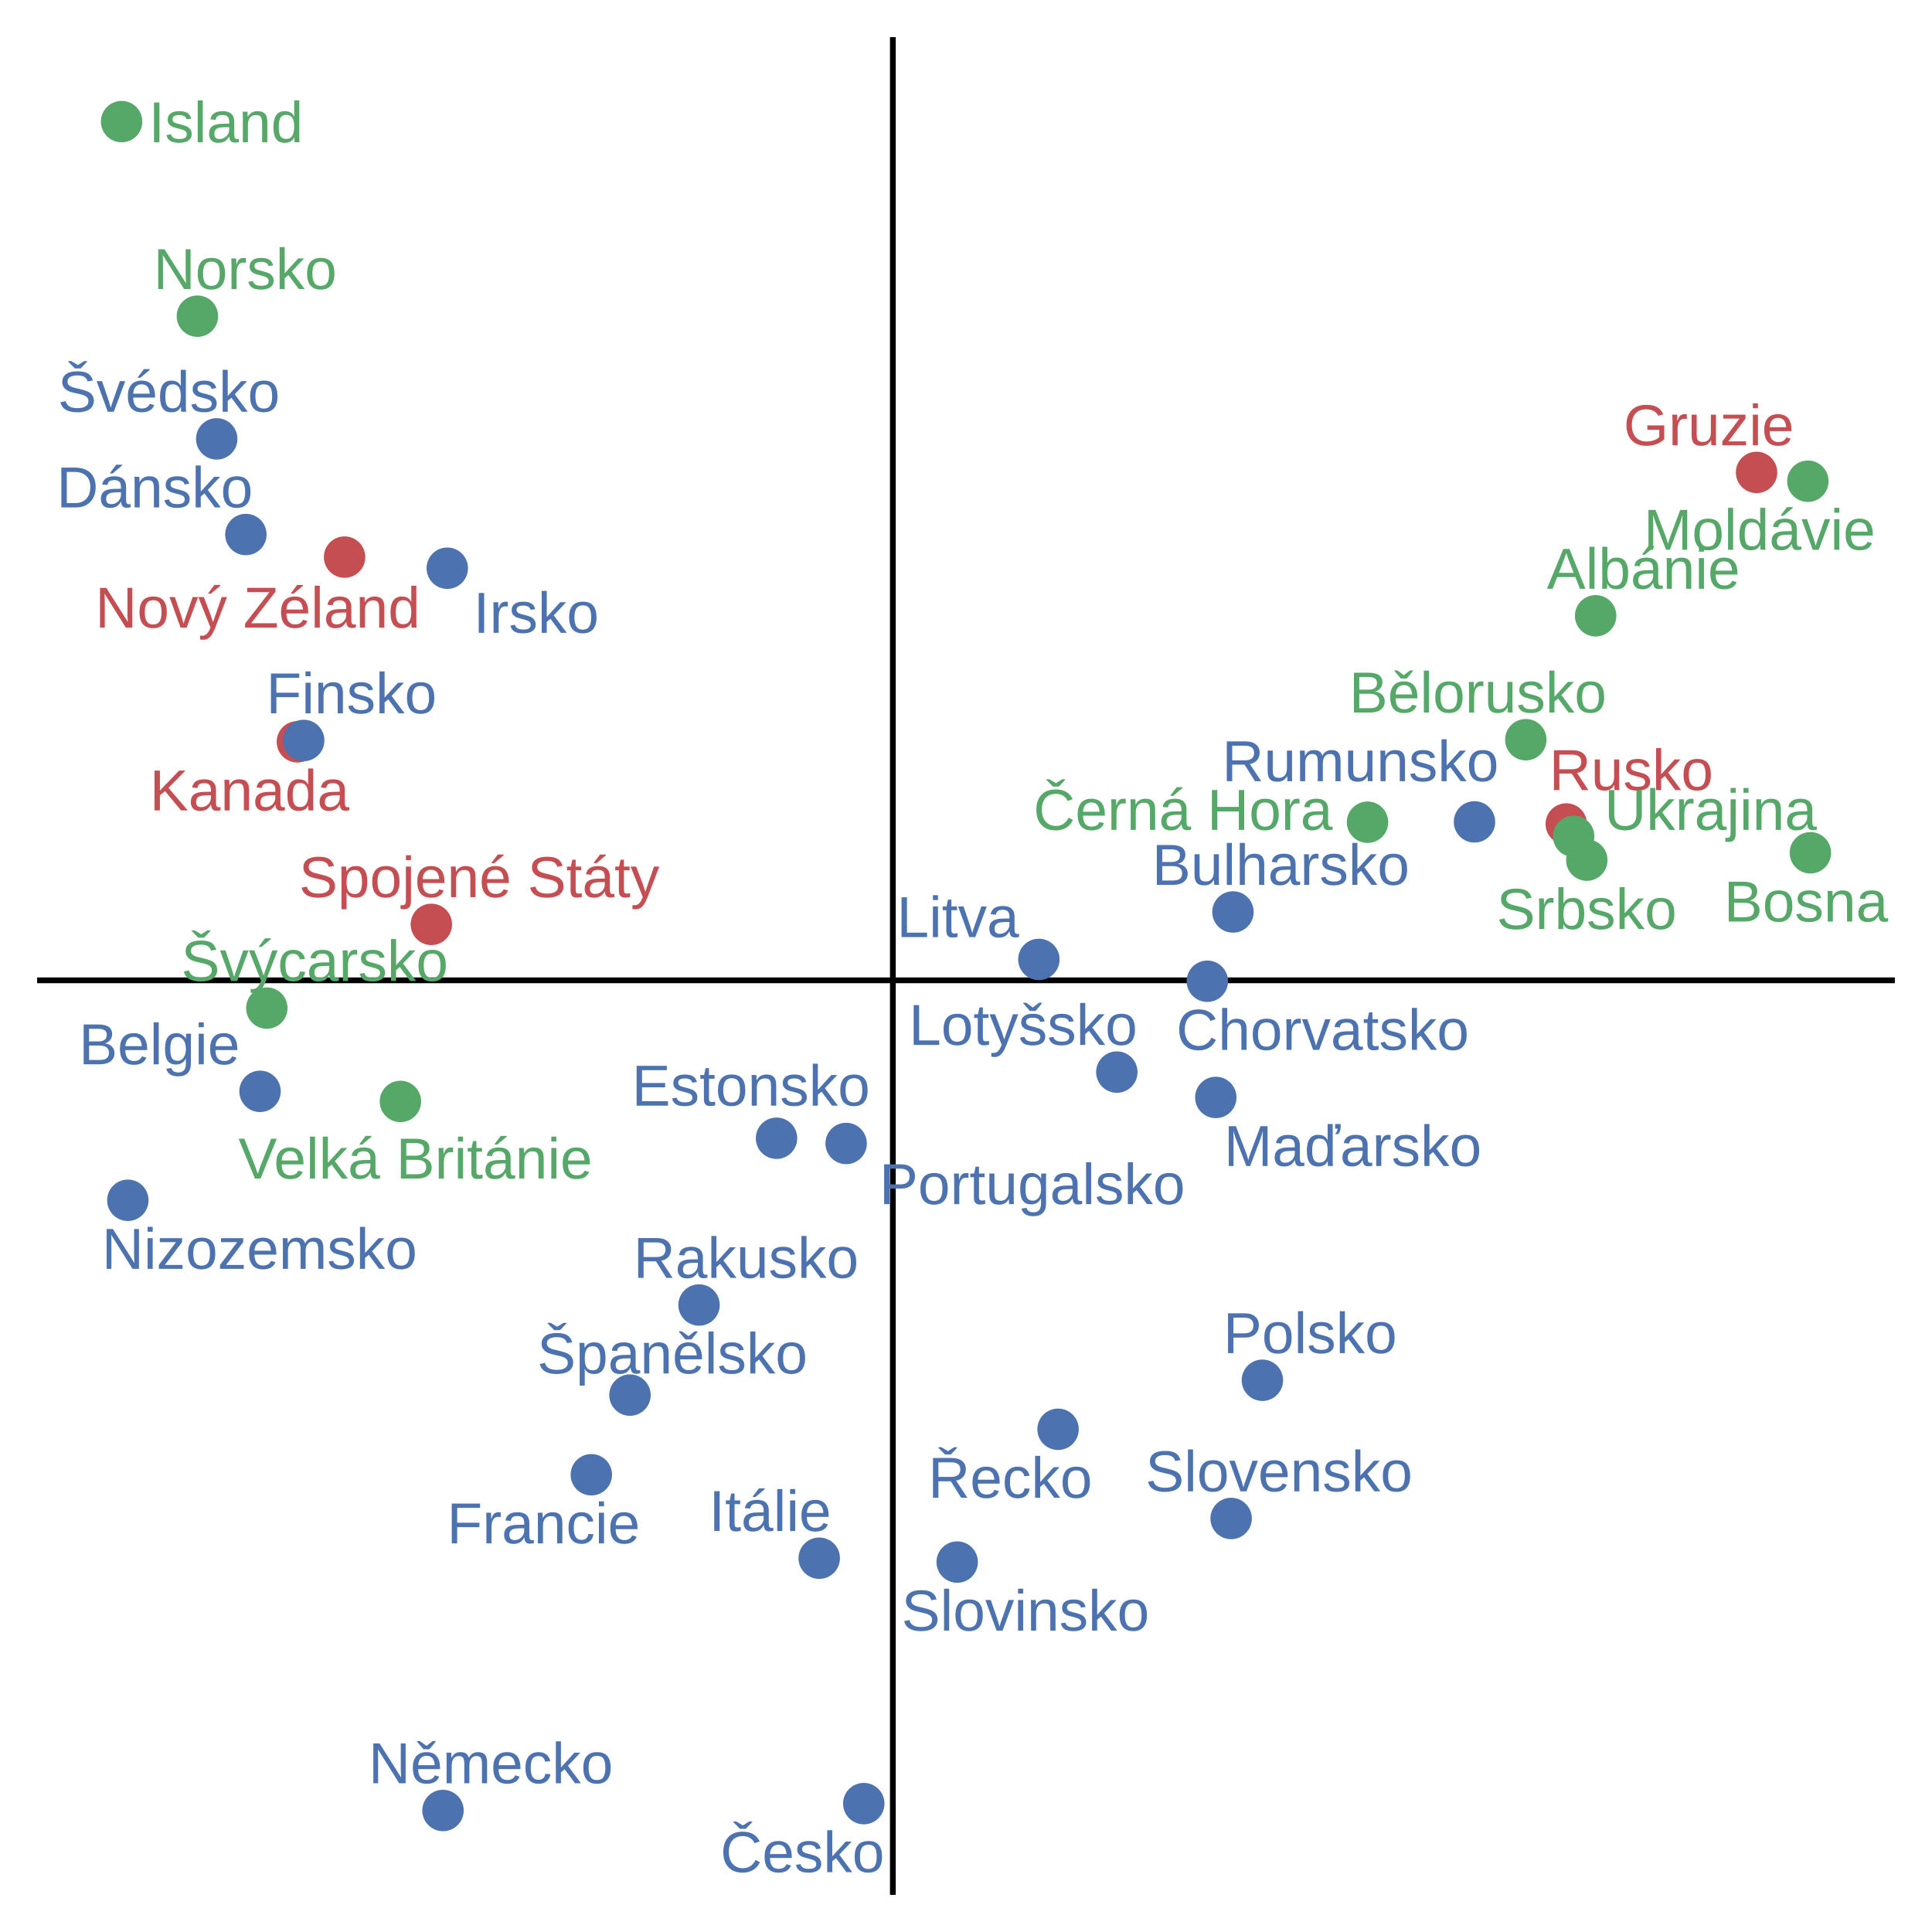
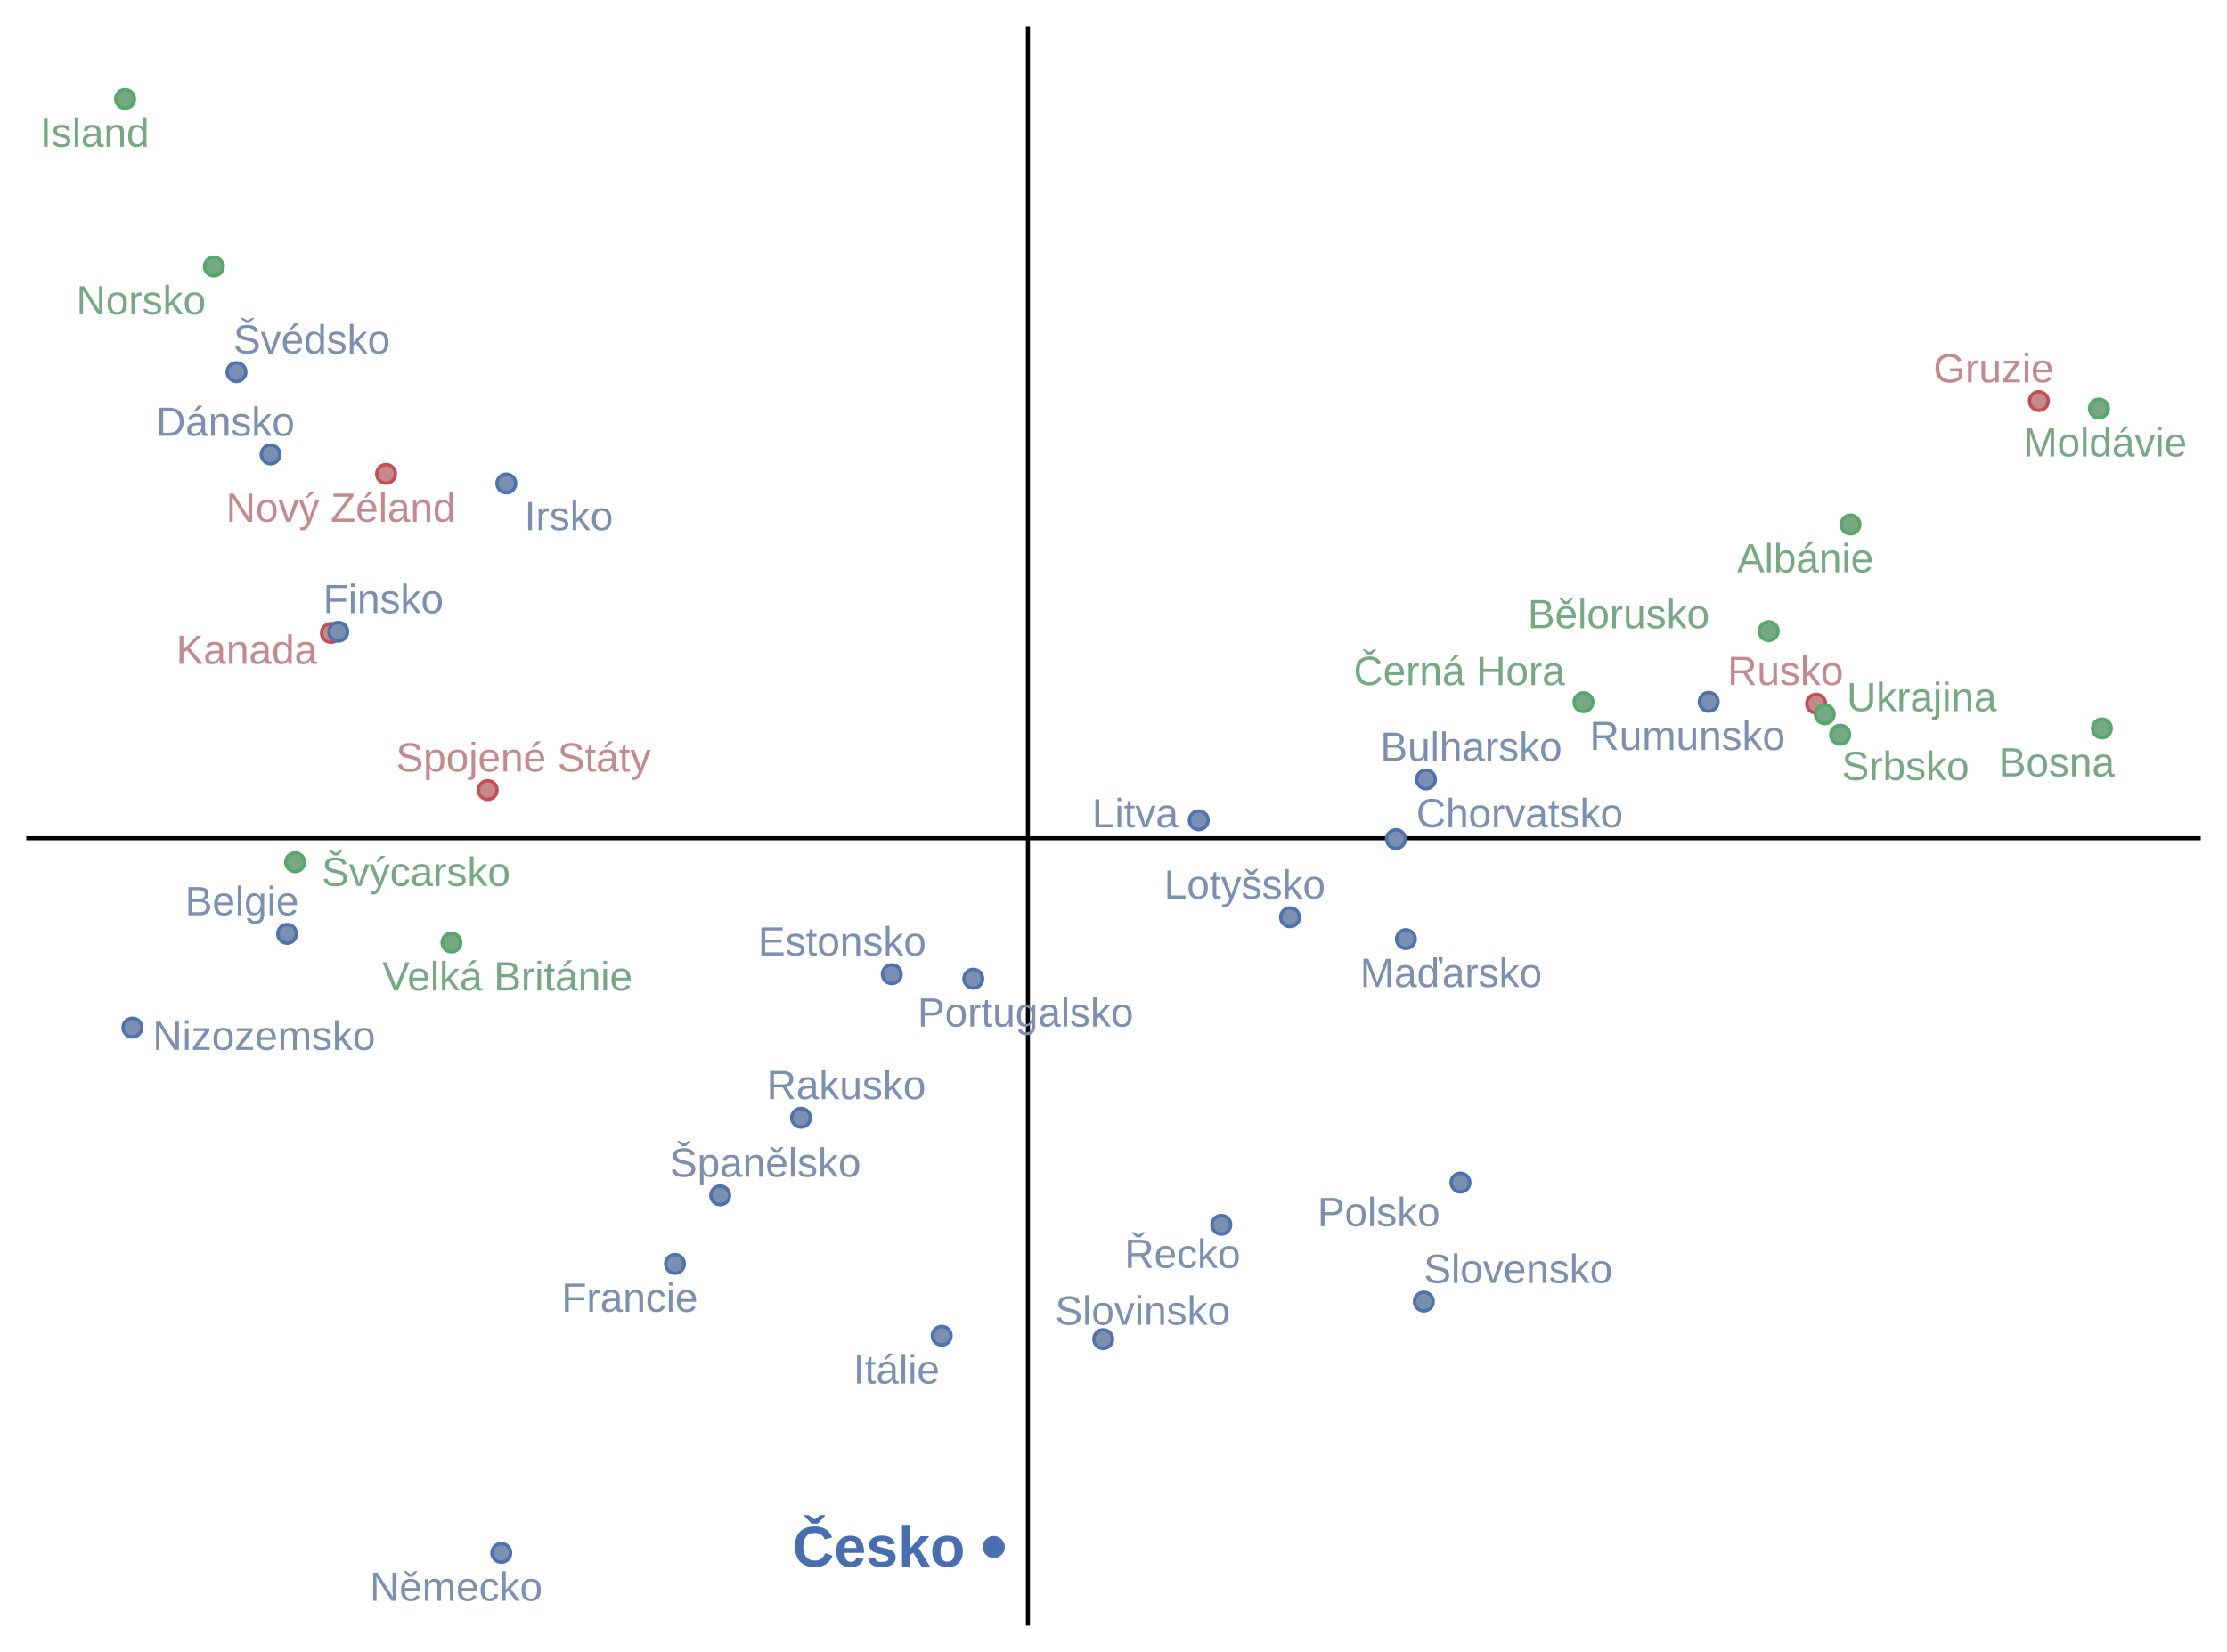
- <svg xmlns="http://www.w3.org/2000/svg" id="Vrstva_1" version="1.1" viewBox="0 0 285 285">
+ <svg xmlns="http://www.w3.org/2000/svg" id="Vrstva_1" version="1.1" viewBox="0 0 465 345">
  <defs>
    <style>
      .st0, .st1 {
        fill: none;
      }

-       .st2, .st3, .st4 {
+       .st2, .st3, .st4, .st5 {
+         isolation: isolate;
+       }
+ 
+       .st2, .st3, .st5 {
        font-family: ArialMT, Arial;
        font-size: 8.54px;
-         isolation: isolate;
-       }
- 
-       .st2, .st5 {
-         fill: #c44e52;
-       }
- 
-       .st6 {
-         stroke: #55a868;
-       }
- 
-       .st6, .st1, .st5, .st7 {
+       }
+ 
+       .st2, .st6 {
+         fill: #76a881;
+       }
+ 
+       .st7, .st1, .st8, .st6, .st9 {
        stroke-linejoin: round;
      }

-       .st6, .st3 {
-         fill: #55a868;
-       }
- 
-       .st6, .st5, .st7 {
+       .st7, .st8, .st6, .st9 {
        stroke-linecap: round;
        stroke-width: .71px;
+       }
+ 
+       .st7, .st5 {
+         fill: #7b8fb0;
+       }
+ 
+       .st7, .st9 {
+         stroke: #4c72b0;
      }

      .st1 {
        stroke: #000;
        stroke-width: .85px;
      }

+       .st10 {
+         clip-path: url(#clippath-1);
+       }
+ 
+       .st11 {
+         fill: #fff;
+       }
+ 
+       .st3, .st8 {
+         fill: #c4898b;
+       }
+ 
      .st8 {
-         clip-path: url(#clippath-1);
-       }
- 
-       .st9 {
-         fill: #fff;
-       }
- 
-       .st5 {
        stroke: #c44e52;
      }

-       .st4, .st7 {
-         fill: #4c72b0;
-       }
- 
-       .st7 {
-         stroke: #4c72b0;
-       }
- 
-       .st10 {
+       .st4 {
+         font-family: Arial-BoldMT, Arial;
+         font-size: 12px;
+         font-weight: 700;
+       }
+ 
+       .st4, .st9 {
+         fill: #466eb0;
+       }
+ 
+       .st12 {
        clip-path: url(#clippath);
+       }
+ 
+       .st6 {
+         stroke: #55a868;
      }
    </style>
    <clipPath id="clippath">
-       <rect class="st0" y="0" width="285" height="285" />
+       <rect class="st0" y="0" width="465" height="345" />
    </clipPath>
    <clipPath id="clippath-1">
-       <rect class="st0" x="5.48" y="5.48" width="274.04" height="274.04" />
+       <rect class="st0" x="5.48" y="5.48" width="454.04" height="334.04" />
    </clipPath>
  </defs>
-   <rect class="st9" y="0" width="285" height="285" />
+   <rect class="st11" y="0" width="465" height="345" />
+   <g class="st12">
+     <rect class="st11" y="0" width="465" height="345" />
+   </g>
  <g class="st10">
-     <rect class="st9" y="0" width="285" height="285" />
-   </g>
-   <g class="st8">
    <g>
-       <line class="st1" x1="131.71" y1="279.52" x2="131.71" y2="5.48" />
-       <line class="st1" x1="5.48" y1="144.61" x2="279.52" y2="144.61" />
-       <circle class="st6" cx="235.38" cy="90.84" r="2.7" />
-       <circle class="st7" cx="103.12" cy="192.51" r="2.7" />
-       <circle class="st6" cx="225.08" cy="109.12" r="2.7" />
-       <circle class="st7" cx="38.36" cy="160.99" r="2.7" />
-       <circle class="st6" cx="267.06" cy="125.8" r="2.7" />
-       <circle class="st7" cx="181.88" cy="134.53" r="2.7" />
-       <circle class="st5" cx="43.87" cy="109.43" r="2.7" />
-       <circle class="st7" cx="178.1" cy="144.75" r="2.7" />
-       <circle class="st7" cx="127.42" cy="266.06" r="2.7" />
-       <circle class="st7" cx="36.27" cy="78.85" r="2.7" />
-       <circle class="st7" cx="114.55" cy="167.91" r="2.7" />
-       <circle class="st7" cx="44.8" cy="109.23" r="2.7" />
-       <circle class="st7" cx="87.23" cy="217.55" r="2.7" />
-       <circle class="st5" cx="259.12" cy="69.69" r="2.7" />
-       <circle class="st7" cx="65.35" cy="267.06" r="2.7" transform="translate(-203.74 323.49) rotate(-88.09)" />
-       <circle class="st7" cx="156.08" cy="210.84" r="2.7" />
-       <circle class="st7" cx="179.35" cy="161.89" r="2.7" />
-       <circle class="st6" cx="17.94" cy="17.94" r="2.7" />
-       <circle class="st7" cx="65.98" cy="83.82" r="2.7" />
-       <circle class="st7" cx="120.85" cy="229.86" r="2.7" />
-       <circle class="st7" cx="164.75" cy="158.15" r="2.7" />
-       <circle class="st7" cx="153.25" cy="141.53" r="2.7" />
-       <circle class="st6" cx="266.69" cy="70.99" r="2.7" />
-       <circle class="st6" cx="201.73" cy="121.29" r="2.7" />
-       <circle class="st7" cx="18.86" cy="177.06" r="2.7" />
-       <circle class="st5" cx="50.83" cy="82.18" r="2.7" />
-       <circle class="st6" cx="29.12" cy="46.64" r="2.7" />
-       <circle class="st7" cx="186.22" cy="203.61" r="2.7" />
-       <circle class="st7" cx="124.82" cy="168.68" r="2.7" />
-       <circle class="st7" cx="217.51" cy="121.24" r="2.7" />
-       <circle class="st5" cx="231.05" cy="121.55" r="2.7" />
-       <circle class="st6" cx="232.14" cy="123.37" r="2.7" />
-       <circle class="st7" cx="181.61" cy="224" r="2.7" />
-       <circle class="st7" cx="141.2" cy="230.43" r="2.7" />
-       <circle class="st7" cx="92.93" cy="205.8" r="2.7" />
-       <circle class="st7" cx="31.97" cy="64.74" r="2.7" />
-       <circle class="st6" cx="39.36" cy="148.71" r="2.7" />
-       <circle class="st6" cx="234.08" cy="126.88" r="2.7" />
-       <circle class="st6" cx="59.07" cy="162.48" r="2.7" />
-       <circle class="st5" cx="63.63" cy="136.36" r="2.7" />
-       <text class="st3" transform="translate(228.19 86.85)">
+       <line class="st1" x1="214.63" y1="339.52" x2="214.63" y2="5.48" />
+       <line class="st1" x1="5.48" y1="175.07" x2="459.52" y2="175.07" />
+       <circle class="st6" cx="386.38" cy="109.54" r="1.95" />
+       <circle class="st7" cx="167.26" cy="233.46" r="1.95" />
+       <circle class="st6" cx="369.31" cy="131.81" r="1.95" />
+       <circle class="st7" cx="59.95" cy="195.04" r="1.95" />
+       <circle class="st6" cx="438.88" cy="152.14" r="1.95" />
+       <circle class="st7" cx="297.75" cy="162.79" r="1.95" />
+       <circle class="st8" cx="69.09" cy="132.19" r="1.95" />
+       <circle class="st7" cx="291.48" cy="175.25" r="1.95" />
+       <circle class="st9" cx="207.51" cy="323.11" r="1.95" />
+       <circle class="st7" cx="56.5" cy="94.91" r="1.95" />
+       <circle class="st7" cx="186.2" cy="203.47" r="1.95" />
+       <circle class="st7" cx="70.62" cy="131.94" r="1.95" />
+       <circle class="st7" cx="140.93" cy="263.98" r="1.95" />
+       <circle class="st8" cx="425.72" cy="83.75" r="1.95" />
+       <circle class="st7" cx="104.67" cy="324.34" r="1.95" />
+       <circle class="st7" cx="255.01" cy="255.8" r="1.95" />
+       <circle class="st7" cx="293.55" cy="196.14" r="1.95" />
+       <circle class="st6" cx="26.12" cy="20.66" r="1.95" />
+       <circle class="st7" cx="105.72" cy="100.97" r="1.95" />
+       <circle class="st7" cx="196.63" cy="278.98" r="1.95" />
+       <circle class="st7" cx="269.36" cy="191.57" r="1.95" />
+       <circle class="st7" cx="250.3" cy="171.32" r="1.95" />
+       <circle class="st6" cx="438.26" cy="85.33" r="1.95" />
+       <circle class="st6" cx="330.63" cy="146.65" r="1.95" />
+       <circle class="st7" cx="27.65" cy="214.63" r="1.95" />
+       <circle class="st8" cx="80.61" cy="98.97" r="1.95" />
+       <circle class="st6" cx="44.65" cy="55.66" r="1.95" />
+       <circle class="st7" cx="304.94" cy="246.99" r="1.95" />
+       <circle class="st7" cx="203.22" cy="204.41" r="1.95" />
+       <circle class="st7" cx="356.78" cy="146.58" r="1.95" />
+       <circle class="st8" cx="379.21" cy="146.96" r="1.95" />
+       <circle class="st6" cx="381.01" cy="149.19" r="1.95" />
+       <circle class="st7" cx="297.3" cy="271.84" r="1.95" />
+       <circle class="st7" cx="230.35" cy="279.68" r="1.95" />
+       <circle class="st7" cx="150.37" cy="249.66" r="1.95" />
+       <circle class="st7" cx="49.38" cy="77.72" r="1.95" />
+       <circle class="st6" cx="61.62" cy="180.08" r="1.95" />
+       <circle class="st6" cx="384.23" cy="153.45" r="1.95" />
+       <circle class="st6" cx="94.27" cy="196.86" r="1.95" />
+       <circle class="st8" cx="101.83" cy="165.01" r="1.95" />
+       <text class="st2" transform="translate(362.7 119.53)">
        <tspan x="0" y="0">Albánie</tspan>
      </text>
-       <text class="st4" transform="translate(93.44 188.51)">
+       <text class="st5" transform="translate(160.09 229.56)">
        <tspan x="0" y="0">Rakusko</tspan>
      </text>
-       <text class="st3" transform="translate(199.02 105.11)">
+       <text class="st2" transform="translate(318.98 131.2)">
        <tspan x="0" y="0">Bělorusko</tspan>
      </text>
-       <text class="st4" transform="translate(11.64 157)">
+       <text class="st5" transform="translate(38.64 191.15)">
        <tspan x="0" y="0">Belgie</tspan>
      </text>
-       <text class="st3" transform="translate(254.31 135.94)">
+       <text class="st2" transform="translate(417.34 162.15)">
        <tspan x="0" y="0">Bosna</tspan>
      </text>
-       <text class="st4" transform="translate(169.95 130.53)">
+       <text class="st5" transform="translate(288.2 158.9)">
        <tspan x="0" y="0">Bulharsko</tspan>
      </text>
-       <text class="st2" transform="translate(22.09 119.55)">
+       <text class="st3" transform="translate(36.79 138.64)">
        <tspan x="0" y="0">Kanada</tspan>
      </text>
-       <text class="st4" transform="translate(173.52 154.87)">
+       <text class="st5" transform="translate(295.71 172.78)">
        <tspan x="0" y="0">Chorvatsko</tspan>
      </text>
-       <text class="st4" transform="translate(106.26 276.17)">
+       <text class="st4" transform="translate(165.49 327.19)">
        <tspan x="0" y="0">Česko</tspan>
      </text>
-       <text class="st4" transform="translate(8.35 74.85)">
+       <text class="st5" transform="translate(32.57 91.02)">
        <tspan x="0" y="0">Dánsko</tspan>
      </text>
-       <text class="st4" transform="translate(93.21 163.1)">
+       <text class="st5" transform="translate(158.28 199.57)">
        <tspan x="0" y="0">Estonsko</tspan>
      </text>
-       <text class="st4" transform="translate(39.27 105.23)">
+       <text class="st5" transform="translate(67.47 128.06)">
        <tspan x="0" y="0">Finsko</tspan>
      </text>
-       <text class="st4" transform="translate(65.94 227.67)">
+       <text class="st5" transform="translate(117.25 273.98)">
        <tspan x="0" y="0">Francie</tspan>
      </text>
-       <text class="st2" transform="translate(239.49 65.69)">
+       <text class="st3" transform="translate(403.69 79.86)">
        <tspan x="0" y="0">Gruzie</tspan>
      </text>
-       <text class="st4" transform="translate(54.37 263.06)">
+       <text class="st5" transform="translate(77.21 334.34)">
        <tspan x="0" y="0">Německo</tspan>
      </text>
-       <text class="st4" transform="translate(136.93 220.95)">
+       <text class="st5" transform="translate(234.81 264.81)">
        <tspan x="0" y="0">Řecko</tspan>
      </text>
-       <text class="st4" transform="translate(180.56 172)">
+       <text class="st5" transform="translate(283.99 206.14)">
        <tspan x="0" y="0">Maďarsko</tspan>
      </text>
-       <text class="st3" transform="translate(21.94 20.99)">
+       <text class="st2" transform="translate(8.37 30.66)">
        <tspan x="0" y="0">Island</tspan>
      </text>
-       <text class="st4" transform="translate(69.84 93.35)">
+       <text class="st5" transform="translate(109.5 110.73)">
        <tspan x="0" y="0">Irsko</tspan>
      </text>
-       <text class="st4" transform="translate(104.58 225.85)">
+       <text class="st5" transform="translate(178.17 288.98)">
        <tspan x="0" y="0">Itálie</tspan>
      </text>
-       <text class="st4" transform="translate(134.08 154.14)">
+       <text class="st5" transform="translate(243.06 187.69)">
        <tspan x="0" y="0">Lotyšsko</tspan>
      </text>
-       <text class="st4" transform="translate(132.29 138.24)">
+       <text class="st5" transform="translate(228.02 172.8)">
        <tspan x="0" y="0">Litva</tspan>
      </text>
-       <text class="st3" transform="translate(242.47 81.1)">
+       <text class="st2" transform="translate(422.47 95.34)">
        <tspan x="0" y="0">Moldávie</tspan>
      </text>
-       <text class="st3" transform="translate(152.44 122.42)">
+       <text class="st2" transform="translate(282.62 143.08)">
        <tspan x="0" y="0">Černá Hora</tspan>
      </text>
-       <text class="st4" transform="translate(15.03 187.17)">
+       <text class="st5" transform="translate(31.88 219.27)">
        <tspan x="0" y="0">Nizozemsko</tspan>
      </text>
-       <text class="st2" transform="translate(14.05 92.59)">
+       <text class="st3" transform="translate(47.2 108.98)">
        <tspan x="0" y="0">Nový Zéland</tspan>
      </text>
-       <text class="st3" transform="translate(22.64 42.64)">
+       <text class="st2" transform="translate(15.93 65.65)">
        <tspan x="0" y="0">Norsko</tspan>
      </text>
-       <text class="st4" transform="translate(180.45 199.61)">
+       <text class="st5" transform="translate(275.07 256.08)">
        <tspan x="0" y="0">Polsko</tspan>
      </text>
-       <text class="st4" transform="translate(129.72 177.63)">
+       <text class="st5" transform="translate(191.58 214.41)">
        <tspan x="0" y="0">Portugalsko</tspan>
      </text>
-       <text class="st4" transform="translate(180.27 115.24)">
+       <text class="st5" transform="translate(331.93 156.64)">
        <tspan x="0" y="0">Rumunsko</tspan>
      </text>
-       <text class="st2" transform="translate(228.53 116.55)">
+       <text class="st3" transform="translate(360.7 143.07)">
        <tspan x="0" y="0">Rusko</tspan>
      </text>
-       <text class="st3" transform="translate(220.77 137.05)">
+       <text class="st2" transform="translate(384.59 162.92)">
        <tspan x="0" y="0">Srbsko</tspan>
      </text>
-       <text class="st4" transform="translate(168.97 220)">
+       <text class="st5" transform="translate(297.3 267.96)">
        <tspan x="0" y="0">Slovensko</tspan>
      </text>
-       <text class="st4" transform="translate(132.99 240.54)">
+       <text class="st5" transform="translate(220.32 276.68)">
        <tspan x="0" y="0">Slovinsko</tspan>
      </text>
-       <text class="st4" transform="translate(79.24 202.61)">
+       <text class="st5" transform="translate(139.88 245.77)">
        <tspan x="0" y="0">Španělsko</tspan>
      </text>
-       <text class="st4" transform="translate(8.53 60.74)">
+       <text class="st5" transform="translate(48.73 73.83)">
        <tspan x="0" y="0">Švédsko</tspan>
      </text>
-       <text class="st3" transform="translate(26.73 144.71)">
+       <text class="st2" transform="translate(67.17 185.04)">
        <tspan x="0" y="0">Švýcarsko</tspan>
      </text>
-       <text class="st3" transform="translate(236.68 122.42)">
+       <text class="st2" transform="translate(385.59 148.53)">
        <tspan x="0" y="0">Ukrajina</tspan>
      </text>
-       <text class="st3" transform="translate(35.17 173.86)">
+       <text class="st2" transform="translate(79.84 206.86)">
        <tspan x="0" y="0">Velká Británie</tspan>
      </text>
-       <text class="st2" transform="translate(44.1 132.35)">
+       <text class="st3" transform="translate(82.69 161.13)">
        <tspan x="0" y="0">Spojené Státy</tspan>
      </text>
    </g>
  </g>
</svg>
